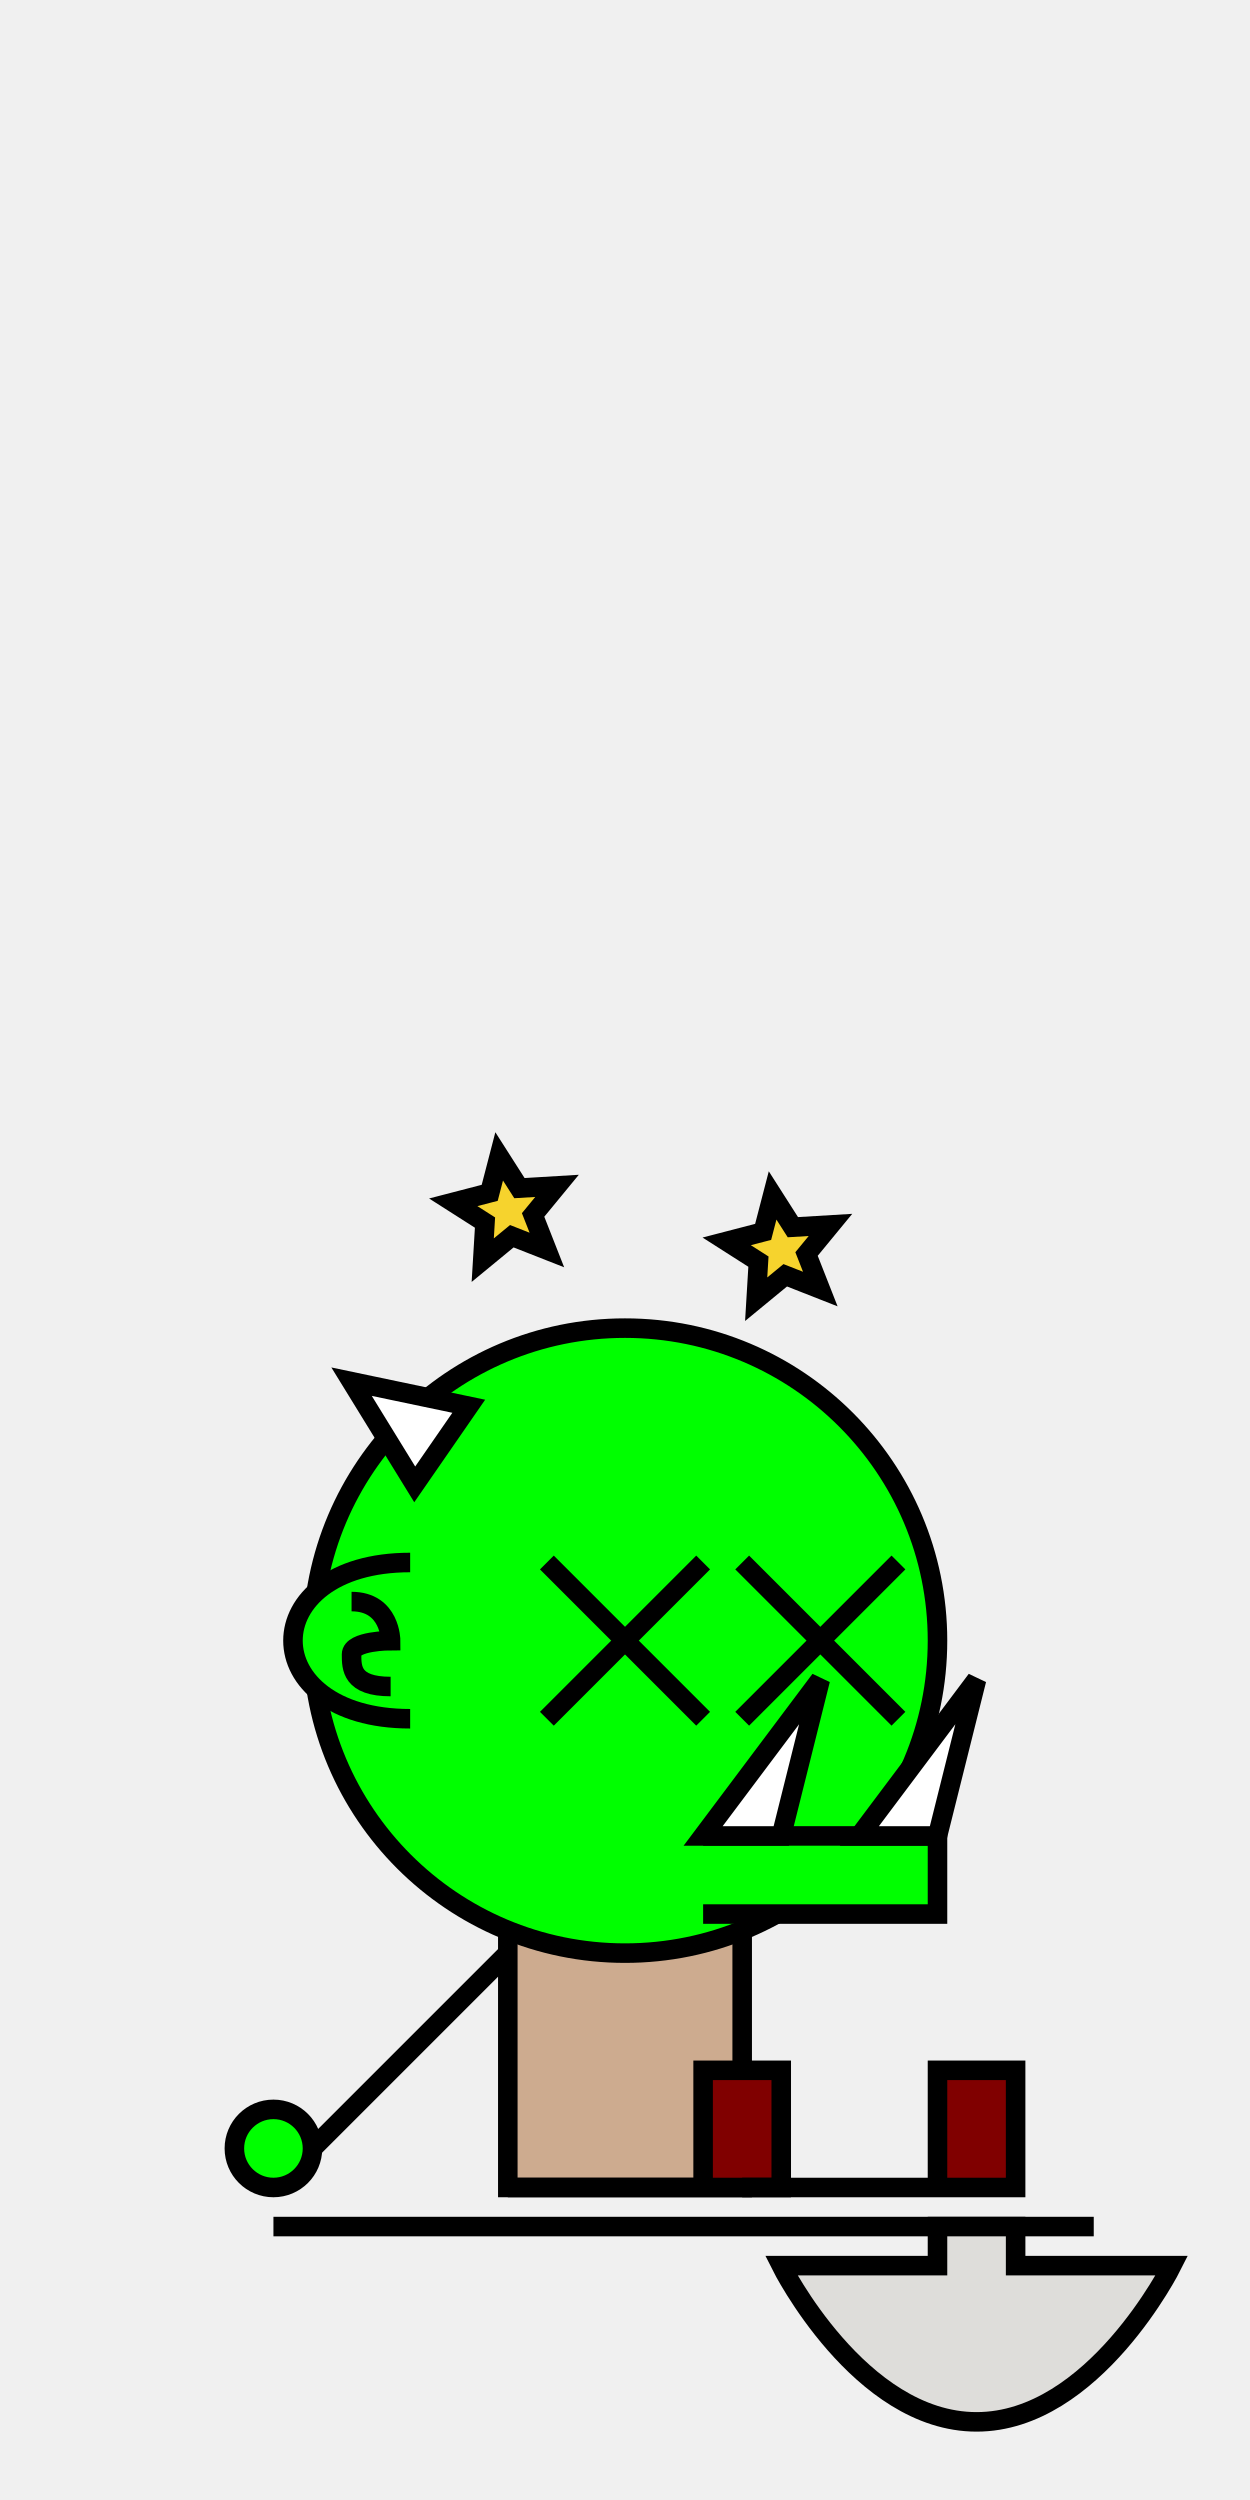
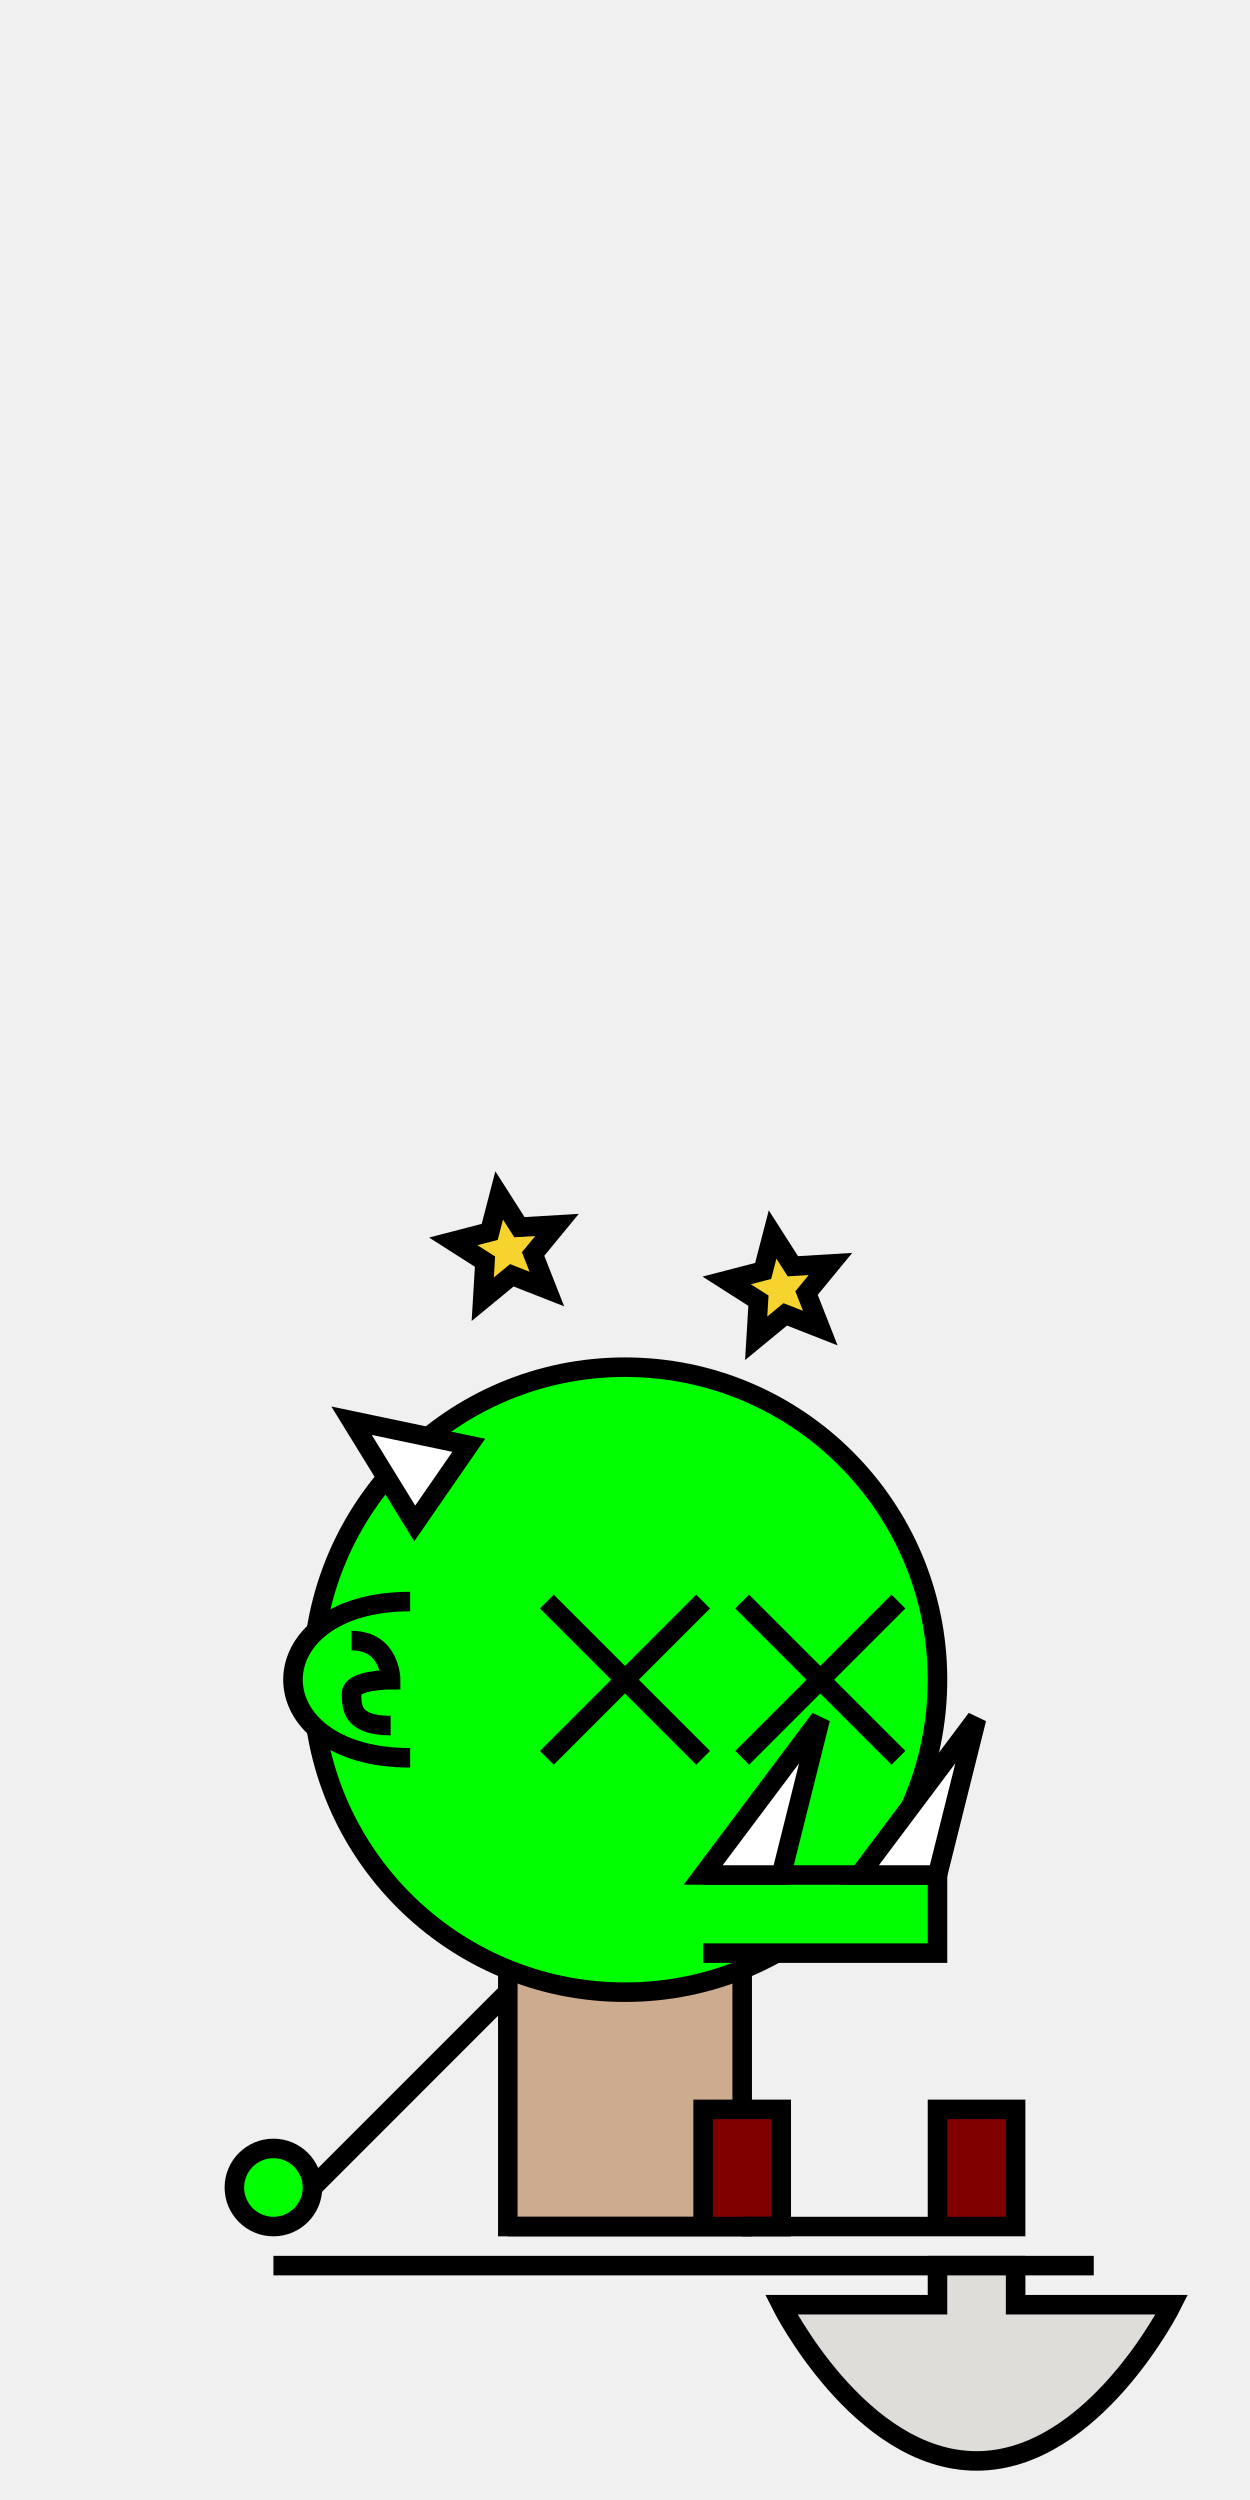
<svg xmlns="http://www.w3.org/2000/svg" width="512" height="1024" viewBox="0 0 135.467 270.933" version="1.1" id="svg1">
  <defs id="defs1" />
  <g id="layer1">
-     <rect style="fill:#cdab8f;stroke:#000000;stroke-width:2.117;stroke-dasharray:none" id="rect4" width="25.4" height="29.633" x="55.033" y="207.433" />
-     <circle style="fill:#00ff00;stroke:#000000;stroke-width:2.117;stroke-dasharray:none" id="path2" cx="67.733" cy="177.8" r="33.867" />
-     <path style="fill:#800000;stroke:#000000;stroke-width:2.117;stroke-dasharray:none" d="m 55.033,237.067 h 29.633 v -12.7 h -8.467 v 12.7 z" id="path4" />
-     <path style="fill:#800000;stroke:#000000;stroke-width:2.117;stroke-dasharray:none" d="m 80.433,237.067 29.633,1e-5 0,-12.7 H 101.6 v 12.7 z" id="path5" />
-     <path style="fill:#ffffff;stroke:#000000;stroke-width:2.117;stroke-dasharray:none" d="M 55.033,211.667 33.867,232.833" id="path6" />
-     <circle style="fill:#00ff00;fill-opacity:1;stroke:#000000;stroke-width:2.117;stroke-dasharray:none" id="path8" cx="29.633" cy="232.833" r="4.233" />
-     <path style="fill:#00ff00;stroke:#000000;stroke-width:2.117;stroke-dasharray:none;fill-opacity:1" d="m 44.45,186.267 c -8.467,0 -12.7,-4.233 -12.7,-8.467 0,-4.233 4.233,-8.467 12.7,-8.467" id="path13" />
-     <path style="fill:none;stroke:#000000;stroke-width:2.117;stroke-dasharray:none;fill-opacity:1" d="M 42.333,182.774 C 38.1,182.774 38.1,180.767 38.1,179.283 c 0,-1.483 4.233,-1.483 4.233,-1.483 0,0 0,-4.233 -4.233,-4.233" id="path14" />
-     <path style="fill:#ffffff;fill-opacity:1;stroke:#000000;stroke-width:2.117;stroke-opacity:1;stroke-dasharray:none" d="m 38.1,149.736 6.846,11.131 5.854,-8.467 z" id="path1" />
-     <path style="fill:#00ff00;fill-opacity:1;stroke:#000000;stroke-width:2.117;stroke-dasharray:none;stroke-opacity:1" d="m 76.2,207.433 25.4,-1e-5 v -8.467 l -25.4,0" id="path3" />
-     <path style="fill:#ffffff;fill-opacity:1;stroke:#000000;stroke-width:2.117;stroke-dasharray:none;stroke-opacity:1" d="m 101.6,198.967 4.233,-16.933 -12.7,16.933 z" id="path7" />
-     <path style="fill:#ffffff;fill-opacity:1;stroke:#000000;stroke-width:2.117;stroke-dasharray:none;stroke-opacity:1" d="M 29.633,241.3 H 118.533" id="path9" />
-     <path style="fill:#deddda;fill-opacity:1;stroke:#000000;stroke-width:2.117;stroke-dasharray:none;stroke-opacity:1" d="m 110.067,241.3 v 4.233 H 127 c 0,0 -8.467,16.933 -21.167,16.933 -12.7,0 -21.167,-16.933 -21.167,-16.933 H 101.6 v -4.233 z" id="path10" />
-     <path style="fill:#deddda;stroke:#000000;stroke-width:2.117" d="m 80.433,169.333 16.933,16.933" id="path11" />
-     <path style="fill:#deddda;stroke:#000000;stroke-width:2.117" d="M 80.433,186.267 97.367,169.333" id="path17" />
-     <path style="fill:#deddda;stroke:#000000;stroke-width:2.117" d="m 59.267,169.333 16.933,16.933" id="path11-6" />
-     <path style="fill:#deddda;stroke:#000000;stroke-width:2.117" d="M 59.267,186.267 76.2,169.333" id="path17-1" />
-     <path style="fill:#f6d32d;stroke:#000000;stroke-width:2.117" id="path21" d="m 59.267,135.467 -3.799,-1.493 -3.152,2.593 0.245,-4.074 -3.441,-2.196 3.951,-1.026 1.026,-3.951 2.196,3.441 4.074,-0.245 -2.593,3.152 z" />
-     <path style="fill:#f6d32d;stroke:#000000;stroke-width:2.117" id="path22" d="m 88.9,139.7 -3.799,-1.493 -3.152,2.593 0.245,-4.074 -3.441,-2.196 3.951,-1.026 1.026,-3.951 2.196,3.441 4.074,-0.245 -2.593,3.152 z" />
-     <path style="fill:#ffffff;fill-opacity:1;stroke:#000000;stroke-width:2.117;stroke-dasharray:none;stroke-opacity:1" d="m 84.667,198.967 4.233,-16.933 -12.7,16.933 z" id="path7-3-3" />
+     <rect style="fill:#cdab8f;stroke:#000000;stroke-width:2.117;stroke-dasharray:none" id="rect4" width="25.4" height="29.633" x="55.033" y="211.667" />
+     <circle style="fill:#00ff00;stroke:#000000;stroke-width:2.117;stroke-dasharray:none" id="path2" cx="67.733" cy="182.033" r="33.867" />
+     <path style="fill:#800000;stroke:#000000;stroke-width:2.117;stroke-dasharray:none" d="m 55.033,241.3 h 29.633 v -12.7 h -8.467 v 12.7 z" id="path4" />
+     <path style="fill:#800000;stroke:#000000;stroke-width:2.117;stroke-dasharray:none" d="m 80.433,241.3 29.633,1e-5 V 228.6 H 101.6 v 12.7 z" id="path5" />
+     <path style="fill:#ffffff;stroke:#000000;stroke-width:2.117;stroke-dasharray:none" d="M 55.033,215.9 33.867,237.067" id="path6" />
+     <circle style="fill:#00ff00;fill-opacity:1;stroke:#000000;stroke-width:2.117;stroke-dasharray:none" id="path8" cx="29.633" cy="237.067" r="4.233" />
+     <path style="fill:#00ff00;fill-opacity:1;stroke:#000000;stroke-width:2.117;stroke-dasharray:none" d="m 44.45,190.5 c -8.467,0 -12.7,-4.233 -12.7,-8.467 0,-4.233 4.233,-8.467 12.7,-8.467" id="path13" />
+     <path style="fill:none;fill-opacity:1;stroke:#000000;stroke-width:2.117;stroke-dasharray:none" d="m 42.333,187.007 c -4.233,0 -4.233,-2.007 -4.233,-3.49 0,-1.483 4.233,-1.483 4.233,-1.483 0,0 0,-4.233 -4.233,-4.233" id="path14" />
+     <path style="fill:#ffffff;fill-opacity:1;stroke:#000000;stroke-width:2.117;stroke-dasharray:none;stroke-opacity:1" d="m 38.1,153.969 6.846,11.131 5.854,-8.467 z" id="path1" />
+     <path style="fill:#00ff00;fill-opacity:1;stroke:#000000;stroke-width:2.117;stroke-dasharray:none;stroke-opacity:1" d="m 76.2,211.667 25.4,-1e-5 v -8.467 H 76.2" id="path3" />
+     <path style="fill:#ffffff;fill-opacity:1;stroke:#000000;stroke-width:2.117;stroke-dasharray:none;stroke-opacity:1" d="m 101.6,203.2 4.233,-16.933 -12.7,16.933 z" id="path7" />
+     <path style="fill:#ffffff;fill-opacity:1;stroke:#000000;stroke-width:2.117;stroke-dasharray:none;stroke-opacity:1" d="M 29.633,245.533 H 118.533" id="path9" />
+     <path style="fill:#deddda;fill-opacity:1;stroke:#000000;stroke-width:2.117;stroke-dasharray:none;stroke-opacity:1" d="m 110.067,245.533 v 4.233 H 127 c 0,0 -8.467,16.933 -21.167,16.933 -12.7,0 -21.167,-16.933 -21.167,-16.933 H 101.6 v -4.233 z" id="path10" />
+     <path style="fill:#deddda;stroke:#000000;stroke-width:2.117" d="m 80.433,173.567 16.933,16.933" id="path11" />
+     <path style="fill:#deddda;stroke:#000000;stroke-width:2.117" d="M 80.433,190.5 97.367,173.567" id="path17" />
+     <path style="fill:#deddda;stroke:#000000;stroke-width:2.117" d="m 59.267,173.567 16.933,16.933" id="path11-6" />
+     <path style="fill:#deddda;stroke:#000000;stroke-width:2.117" d="M 59.267,190.5 76.2,173.567" id="path17-1" />
+     <path style="fill:#f6d32d;stroke:#000000;stroke-width:2.117" id="path21" d="m 59.267,135.467 -3.799,-1.493 -3.152,2.593 0.245,-4.074 -3.441,-2.196 3.951,-1.026 1.026,-3.951 2.196,3.441 4.074,-0.245 -2.593,3.152 z" transform="translate(2.978561e-6,4.233329)" />
+     <path style="fill:#f6d32d;stroke:#000000;stroke-width:2.117" id="path22" d="m 88.9,139.7 -3.799,-1.493 -3.152,2.593 0.245,-4.074 -3.441,-2.196 3.951,-1.026 1.026,-3.951 2.196,3.441 4.074,-0.245 -2.593,3.152 z" transform="translate(2.978561e-6,4.233329)" />
+     <path style="fill:#ffffff;fill-opacity:1;stroke:#000000;stroke-width:2.117;stroke-dasharray:none;stroke-opacity:1" d="m 84.667,203.2 4.233,-16.933 -12.7,16.933 z" id="path7-3-3" />
  </g>
</svg>
